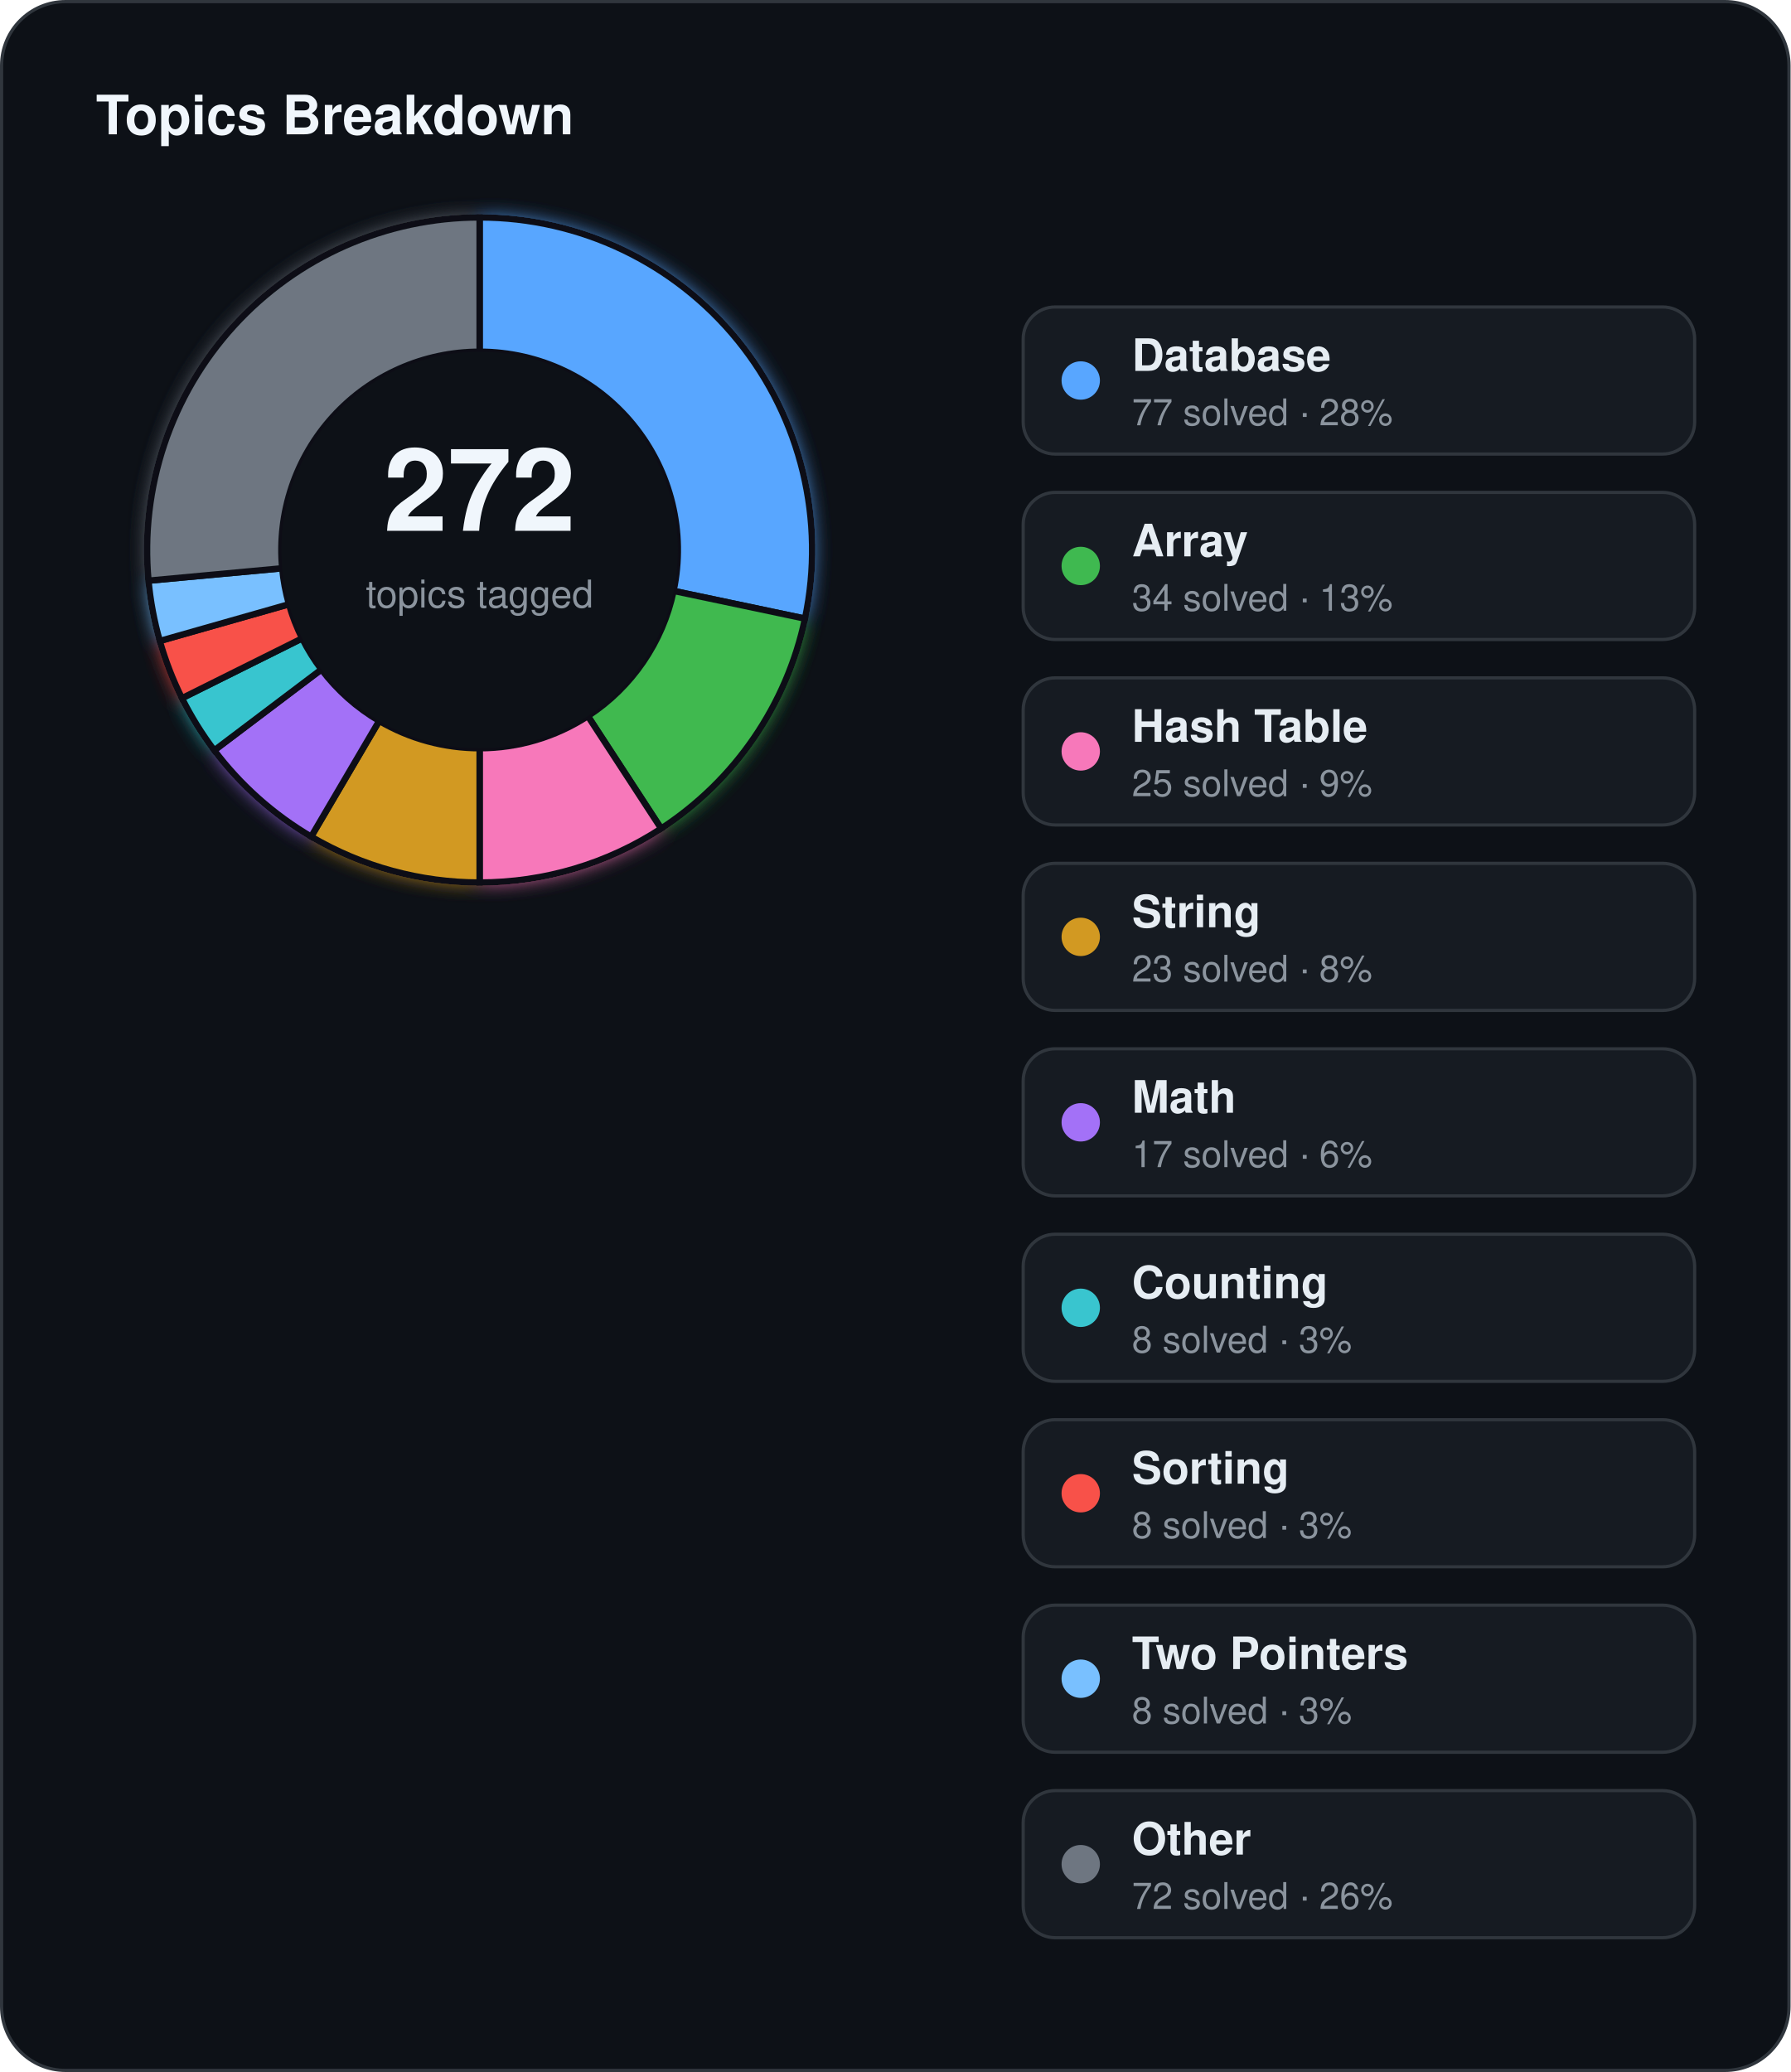
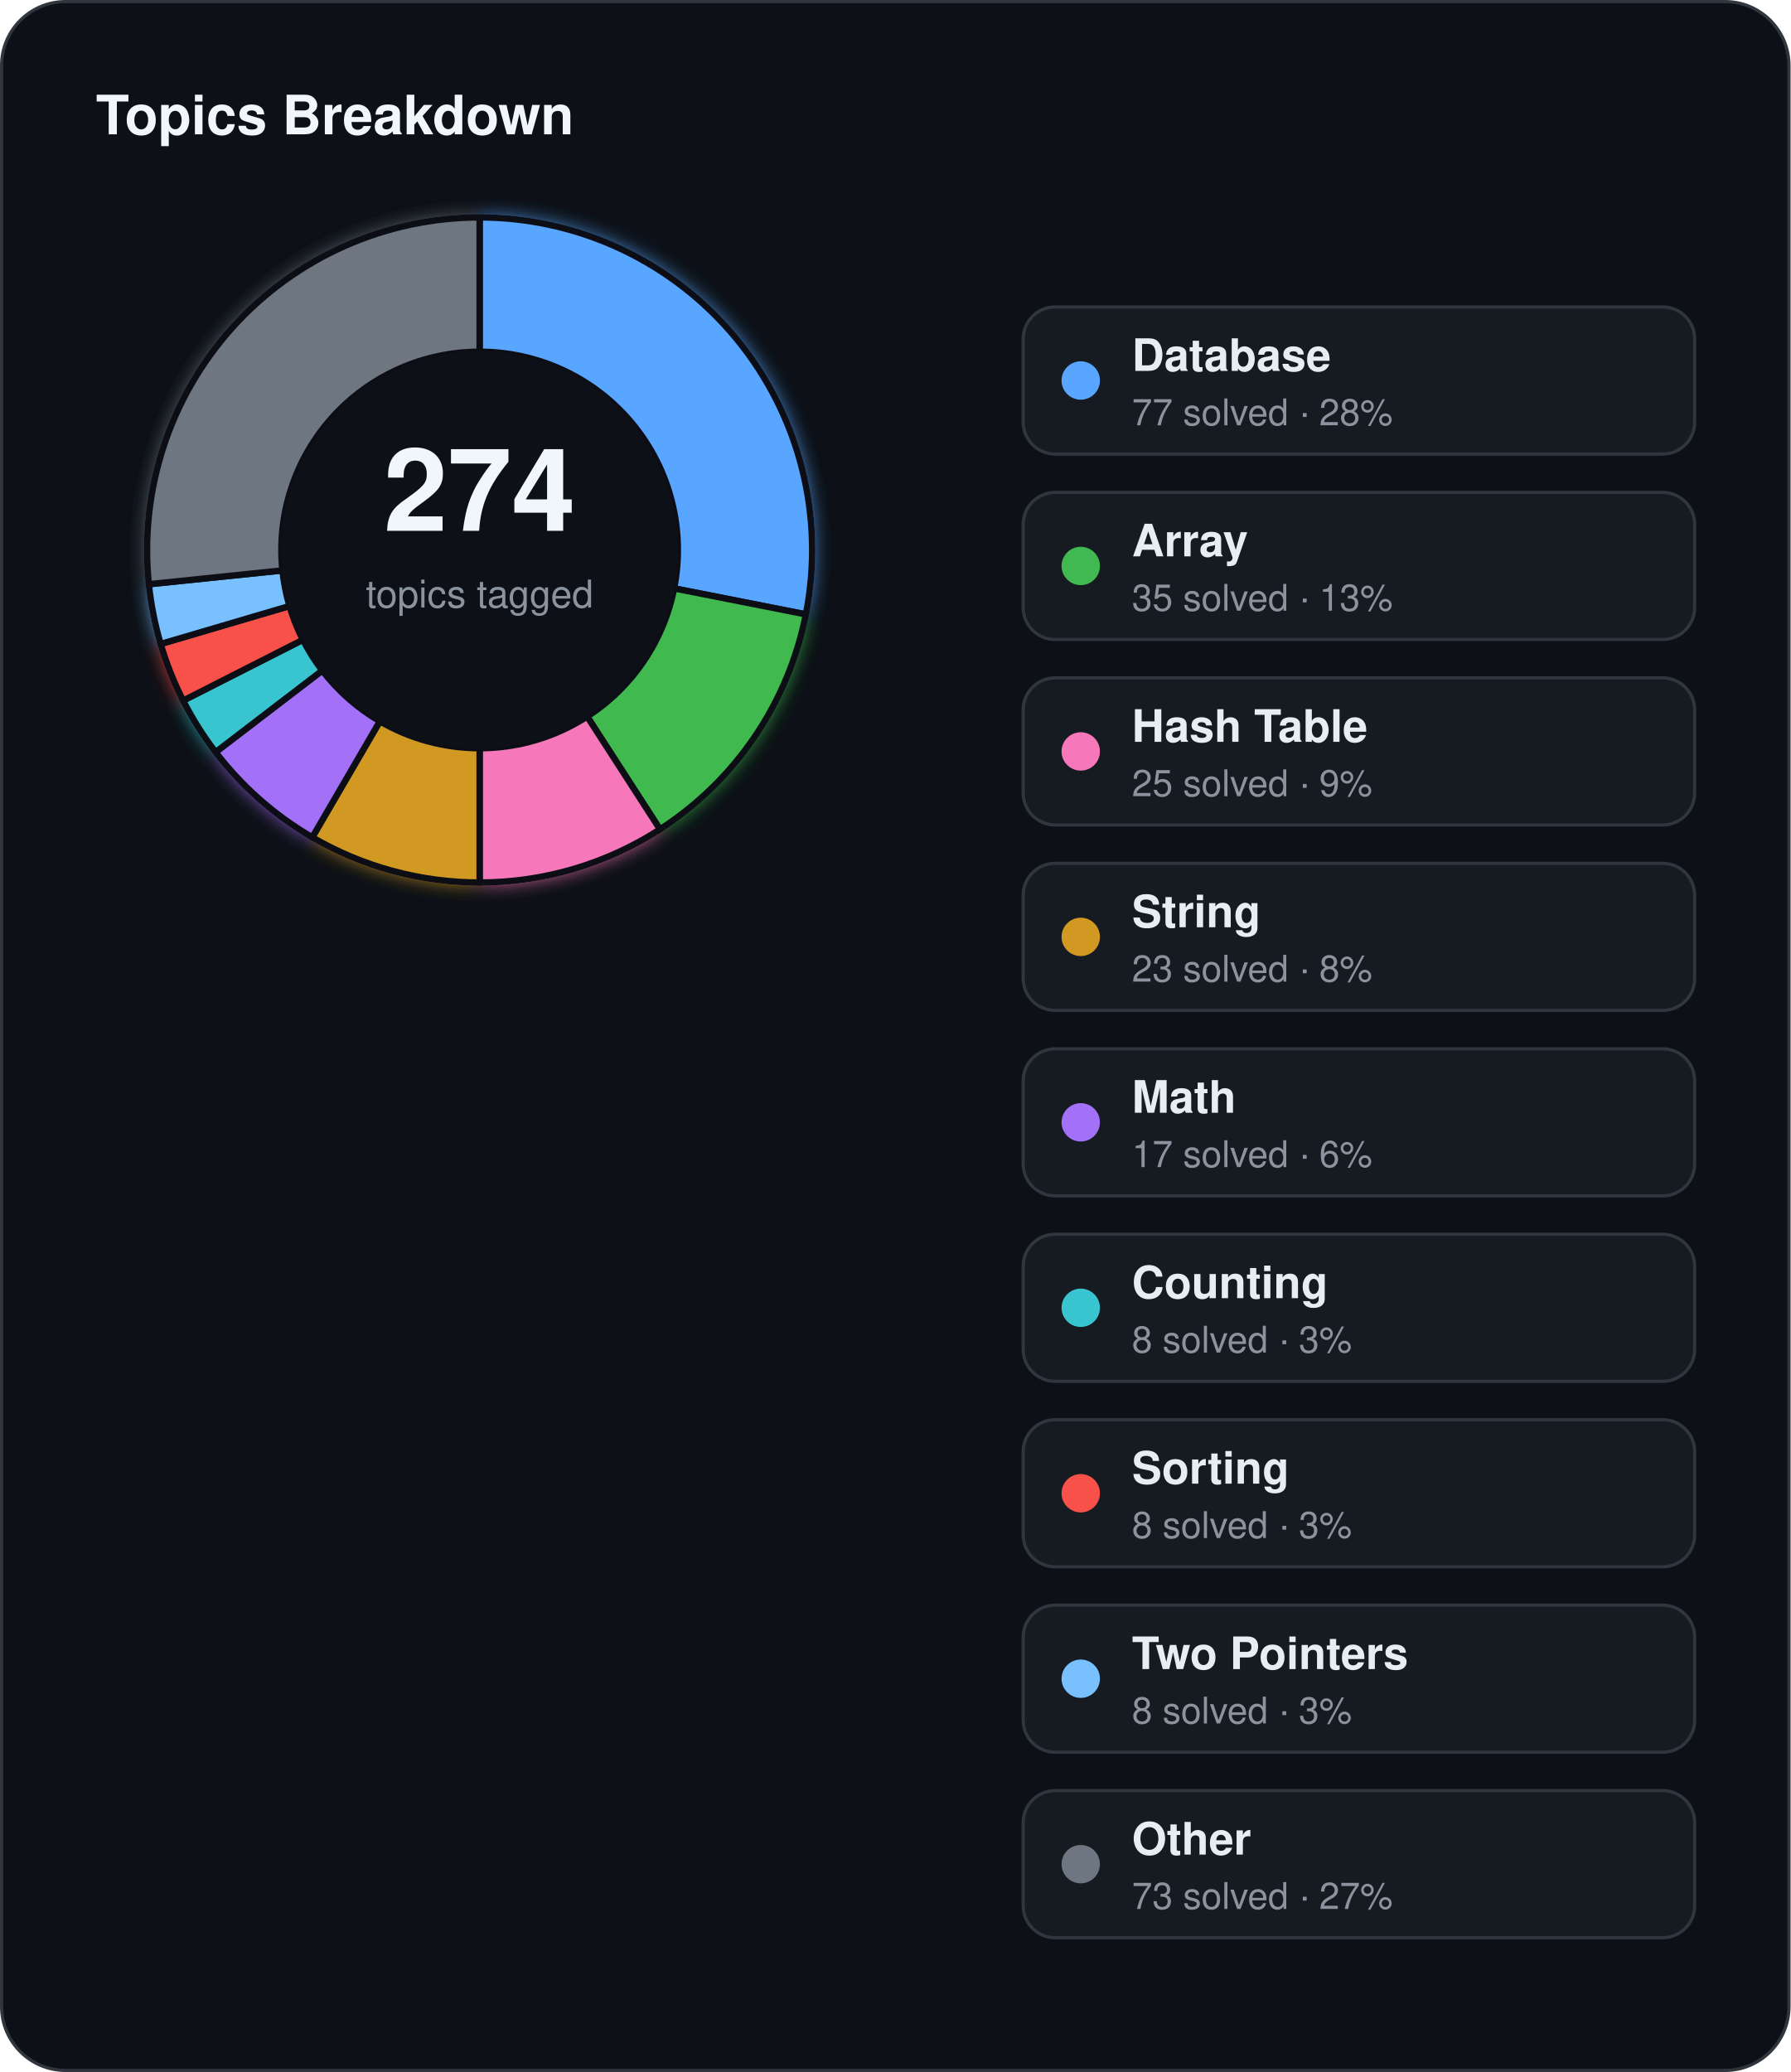
<svg xmlns="http://www.w3.org/2000/svg" width="560" height="648" viewBox="0 0 560 648">
  <defs>
    <filter id="topics-glow" x="-60%" y="-60%" width="220%" height="220%">
      <feGaussianBlur stdDeviation="3" result="blur" />
      <feMerge>
        <feMergeNode in="blur" />
        <feMergeNode in="SourceGraphic" />
      </feMerge>
    </filter>
  </defs>
  <rect x="0.5" y="0.5" width="559" height="647" rx="20" fill="#0d1117" stroke="#30363d" stroke-width="1" />
  <text x="30" y="42" fill="#f0f6fc" font-family="Segoe UI, Helvetica, Arial, sans-serif" font-size="17" font-weight="700">Topics Breakdown</text>
  <g filter="url(#topics-glow)">
-     <path d="M 150.00,68.00 A 104,104 0 0 1 251.76,193.47 L 210.66,184.80 A 62,62 0 0 0 150.00,110.00 Z" fill="#58a6ff" stroke="#0d1117" stroke-width="2" />
-     <path d="M 251.76,193.47 A 104,104 0 0 1 206.78,259.13 L 183.85,223.95 A 62,62 0 0 0 210.66,184.80 Z" fill="#3fb950" stroke="#0d1117" stroke-width="2" />
-     <path d="M 206.78,259.13 A 104,104 0 0 1 150.00,276.00 L 150.00,234.00 A 62,62 0 0 0 183.85,223.95 Z" fill="#f778ba" stroke="#0d1117" stroke-width="2" />
-     <path d="M 150.00,276.00 A 104,104 0 0 1 97.31,261.66 L 118.59,225.45 A 62,62 0 0 0 150.00,234.00 Z" fill="#d29922" stroke="#0d1117" stroke-width="2" />
-     <path d="M 97.31,261.66 A 104,104 0 0 1 67.01,234.67 L 100.52,209.36 A 62,62 0 0 0 118.59,225.45 Z" fill="#a371f7" stroke="#0d1117" stroke-width="2" />
-     <path d="M 67.01,234.67 A 104,104 0 0 1 56.90,218.36 L 94.50,199.64 A 62,62 0 0 0 100.52,209.36 Z" fill="#39c5cf" stroke="#0d1117" stroke-width="2" />
-     <path d="M 56.90,218.36 A 104,104 0 0 1 49.97,200.46 L 90.37,188.97 A 62,62 0 0 0 94.50,199.64 Z" fill="#f85149" stroke="#0d1117" stroke-width="2" />
-     <path d="M 49.97,200.46 A 104,104 0 0 1 46.44,181.60 L 88.26,177.72 A 62,62 0 0 0 90.37,188.97 Z" fill="#79c0ff" stroke="#0d1117" stroke-width="2" />
-     <path d="M 46.44,181.60 A 104,104 0 0 1 150.00,68.00 L 150.00,110.00 A 62,62 0 0 0 88.26,177.72 Z" fill="#6e7681" stroke="#0d1117" stroke-width="2" />
+     <path d="M 150.00,68.00 A 104,104 0 0 1 252.03,192.14 L 210.83,184.01 A 62,62 0 0 0 150.00,110.00 Z" fill="#58a6ff" stroke="#0d1117" stroke-width="2" />
+     <path d="M 252.03,192.14 A 104,104 0 0 1 206.41,259.37 L 183.63,224.09 A 62,62 0 0 0 210.83,184.01 Z" fill="#3fb950" stroke="#0d1117" stroke-width="2" />
+     <path d="M 206.41,259.37 A 104,104 0 0 1 150.00,276.00 L 150.00,234.00 A 62,62 0 0 0 183.63,224.09 Z" fill="#f778ba" stroke="#0d1117" stroke-width="2" />
+     <path d="M 150.00,276.00 A 104,104 0 0 1 97.66,261.87 L 118.80,225.57 A 62,62 0 0 0 150.00,234.00 Z" fill="#d29922" stroke="#0d1117" stroke-width="2" />
+     <path d="M 97.66,261.87 A 104,104 0 0 1 67.43,235.23 L 100.78,209.70 A 62,62 0 0 0 118.80,225.57 Z" fill="#a371f7" stroke="#0d1117" stroke-width="2" />
+     <path d="M 67.43,235.23 A 104,104 0 0 1 57.28,219.11 L 94.73,200.08 A 62,62 0 0 0 100.78,209.70 Z" fill="#39c5cf" stroke="#0d1117" stroke-width="2" />
+     <path d="M 57.28,219.11 A 104,104 0 0 1 50.24,201.40 L 90.53,189.53 A 62,62 0 0 0 94.73,200.08 Z" fill="#f85149" stroke="#0d1117" stroke-width="2" />
+     <path d="M 50.24,201.40 A 104,104 0 0 1 46.55,182.71 L 88.33,178.39 A 62,62 0 0 0 90.53,189.53 Z" fill="#79c0ff" stroke="#0d1117" stroke-width="2" />
+     <path d="M 46.55,182.71 A 104,104 0 0 1 150.00,68.00 L 150.00,110.00 A 62,62 0 0 0 88.33,178.39 Z" fill="#6e7681" stroke="#0d1117" stroke-width="2" />
  </g>
  <circle cx="150" cy="172" r="62" fill="#0d1117" />
-   <text x="150" y="166" text-anchor="middle" fill="#f0f6fc" font-family="Segoe UI, Helvetica, Arial, sans-serif" font-size="36" font-weight="700">272</text>
+   <text x="150" y="166" text-anchor="middle" fill="#f0f6fc" font-family="Segoe UI, Helvetica, Arial, sans-serif" font-size="36" font-weight="700">274</text>
  <text x="150" y="190" text-anchor="middle" fill="#8b949e" font-family="Segoe UI, Helvetica, Arial, sans-serif" font-size="12">topics tagged</text>
  <rect x="320" y="96" width="210" height="46" rx="10" fill="#161b22" stroke="#30363d" stroke-width="1" />
  <circle cx="338" cy="119" r="6" fill="#58a6ff" />
  <text x="354" y="116" fill="#e6edf3" font-family="Segoe UI, Helvetica, Arial, sans-serif" font-size="14" font-weight="600">Database</text>
  <text x="354" y="133" fill="#8b949e" font-family="Segoe UI, Helvetica, Arial, sans-serif" font-size="11.5">77 solved · 28%</text>
  <rect x="320" y="154" width="210" height="46" rx="10" fill="#161b22" stroke="#30363d" stroke-width="1" />
  <circle cx="338" cy="177" r="6" fill="#3fb950" />
  <text x="354" y="174" fill="#e6edf3" font-family="Segoe UI, Helvetica, Arial, sans-serif" font-size="14" font-weight="600">Array</text>
-   <text x="354" y="191" fill="#8b949e" font-family="Segoe UI, Helvetica, Arial, sans-serif" font-size="11.5">34 solved · 13%</text>
+   <text x="354" y="191" fill="#8b949e" font-family="Segoe UI, Helvetica, Arial, sans-serif" font-size="11.5">35 solved · 13%</text>
  <rect x="320" y="212" width="210" height="46" rx="10" fill="#161b22" stroke="#30363d" stroke-width="1" />
  <circle cx="338" cy="235" r="6" fill="#f778ba" />
  <text x="354" y="232" fill="#e6edf3" font-family="Segoe UI, Helvetica, Arial, sans-serif" font-size="14" font-weight="600">Hash Table</text>
  <text x="354" y="249" fill="#8b949e" font-family="Segoe UI, Helvetica, Arial, sans-serif" font-size="11.5">25 solved · 9%</text>
  <rect x="320" y="270" width="210" height="46" rx="10" fill="#161b22" stroke="#30363d" stroke-width="1" />
  <circle cx="338" cy="293" r="6" fill="#d29922" />
  <text x="354" y="290" fill="#e6edf3" font-family="Segoe UI, Helvetica, Arial, sans-serif" font-size="14" font-weight="600">String</text>
  <text x="354" y="307" fill="#8b949e" font-family="Segoe UI, Helvetica, Arial, sans-serif" font-size="11.5">23 solved · 8%</text>
  <rect x="320" y="328" width="210" height="46" rx="10" fill="#161b22" stroke="#30363d" stroke-width="1" />
  <circle cx="338" cy="351" r="6" fill="#a371f7" />
  <text x="354" y="348" fill="#e6edf3" font-family="Segoe UI, Helvetica, Arial, sans-serif" font-size="14" font-weight="600">Math</text>
  <text x="354" y="365" fill="#8b949e" font-family="Segoe UI, Helvetica, Arial, sans-serif" font-size="11.5">17 solved · 6%</text>
  <rect x="320" y="386" width="210" height="46" rx="10" fill="#161b22" stroke="#30363d" stroke-width="1" />
  <circle cx="338" cy="409" r="6" fill="#39c5cf" />
  <text x="354" y="406" fill="#e6edf3" font-family="Segoe UI, Helvetica, Arial, sans-serif" font-size="14" font-weight="600">Counting</text>
  <text x="354" y="423" fill="#8b949e" font-family="Segoe UI, Helvetica, Arial, sans-serif" font-size="11.5">8 solved · 3%</text>
  <rect x="320" y="444" width="210" height="46" rx="10" fill="#161b22" stroke="#30363d" stroke-width="1" />
  <circle cx="338" cy="467" r="6" fill="#f85149" />
  <text x="354" y="464" fill="#e6edf3" font-family="Segoe UI, Helvetica, Arial, sans-serif" font-size="14" font-weight="600">Sorting</text>
  <text x="354" y="481" fill="#8b949e" font-family="Segoe UI, Helvetica, Arial, sans-serif" font-size="11.5">8 solved · 3%</text>
  <rect x="320" y="502" width="210" height="46" rx="10" fill="#161b22" stroke="#30363d" stroke-width="1" />
  <circle cx="338" cy="525" r="6" fill="#79c0ff" />
  <text x="354" y="522" fill="#e6edf3" font-family="Segoe UI, Helvetica, Arial, sans-serif" font-size="14" font-weight="600">Two Pointers</text>
  <text x="354" y="539" fill="#8b949e" font-family="Segoe UI, Helvetica, Arial, sans-serif" font-size="11.5">8 solved · 3%</text>
  <rect x="320" y="560" width="210" height="46" rx="10" fill="#161b22" stroke="#30363d" stroke-width="1" />
  <circle cx="338" cy="583" r="6" fill="#6e7681" />
  <text x="354" y="580" fill="#e6edf3" font-family="Segoe UI, Helvetica, Arial, sans-serif" font-size="14" font-weight="600">Other</text>
-   <text x="354" y="597" fill="#8b949e" font-family="Segoe UI, Helvetica, Arial, sans-serif" font-size="11.5">72 solved · 26%</text>
+   <text x="354" y="597" fill="#8b949e" font-family="Segoe UI, Helvetica, Arial, sans-serif" font-size="11.5">73 solved · 27%</text>
</svg>
